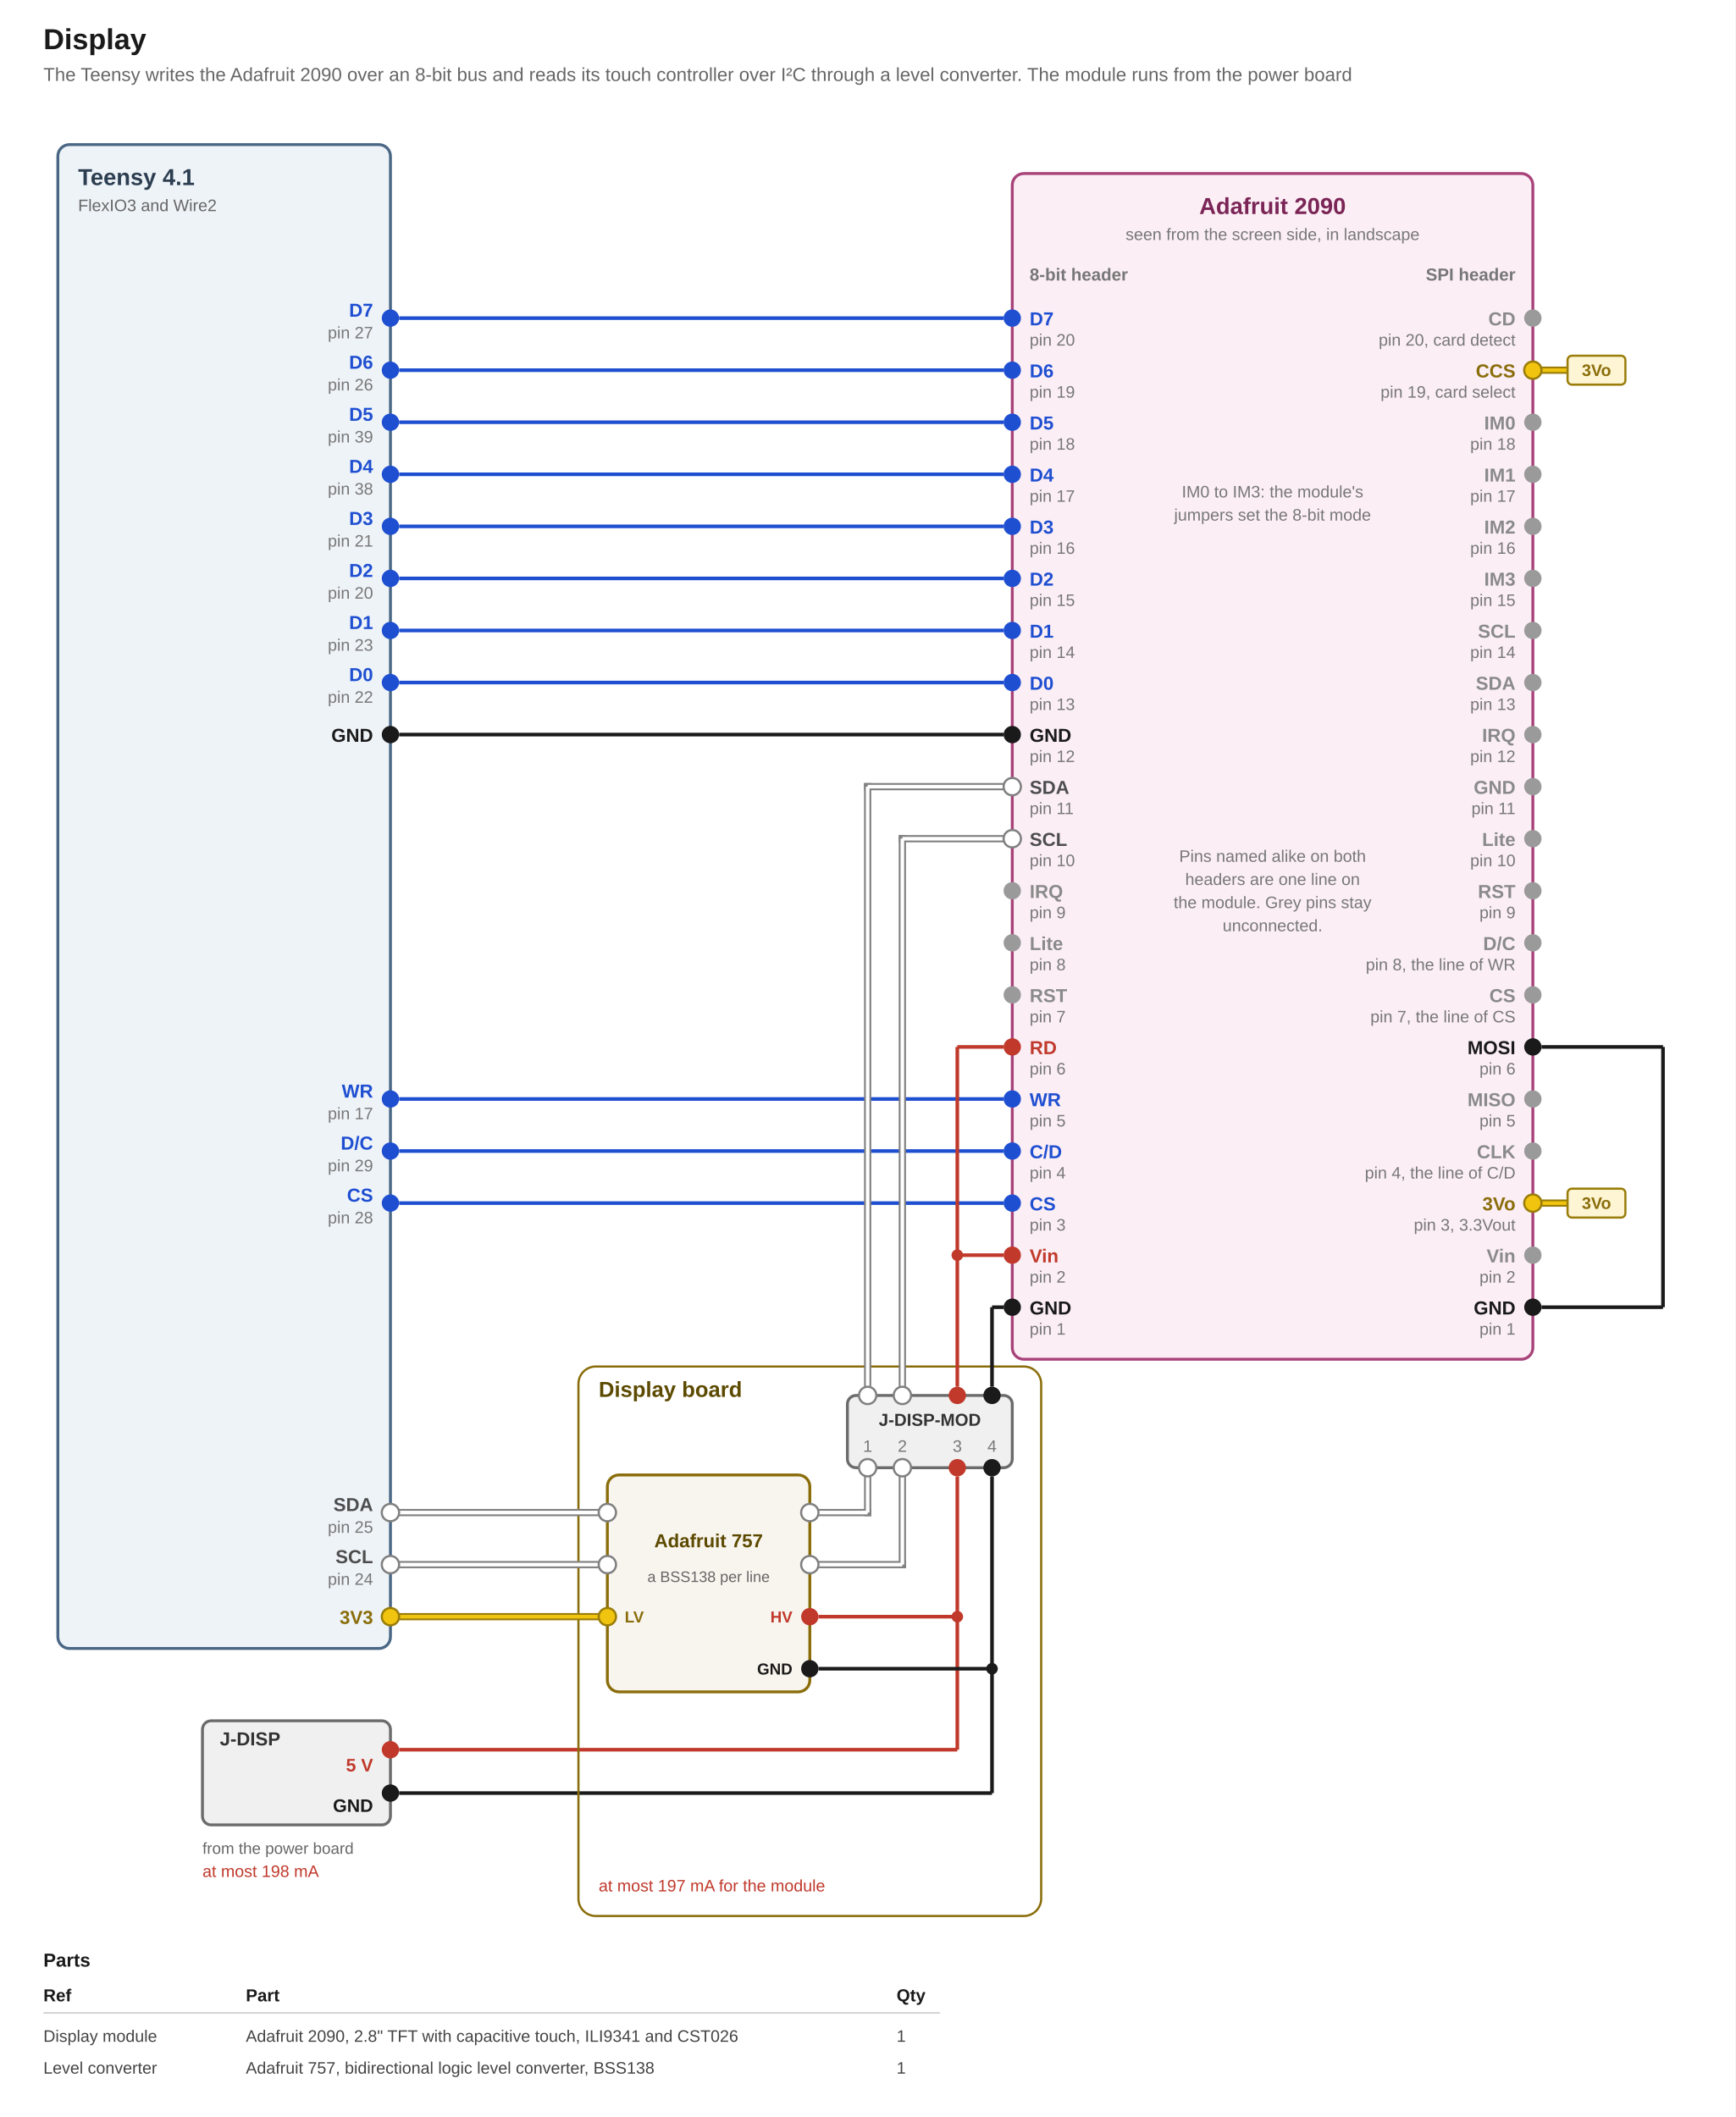
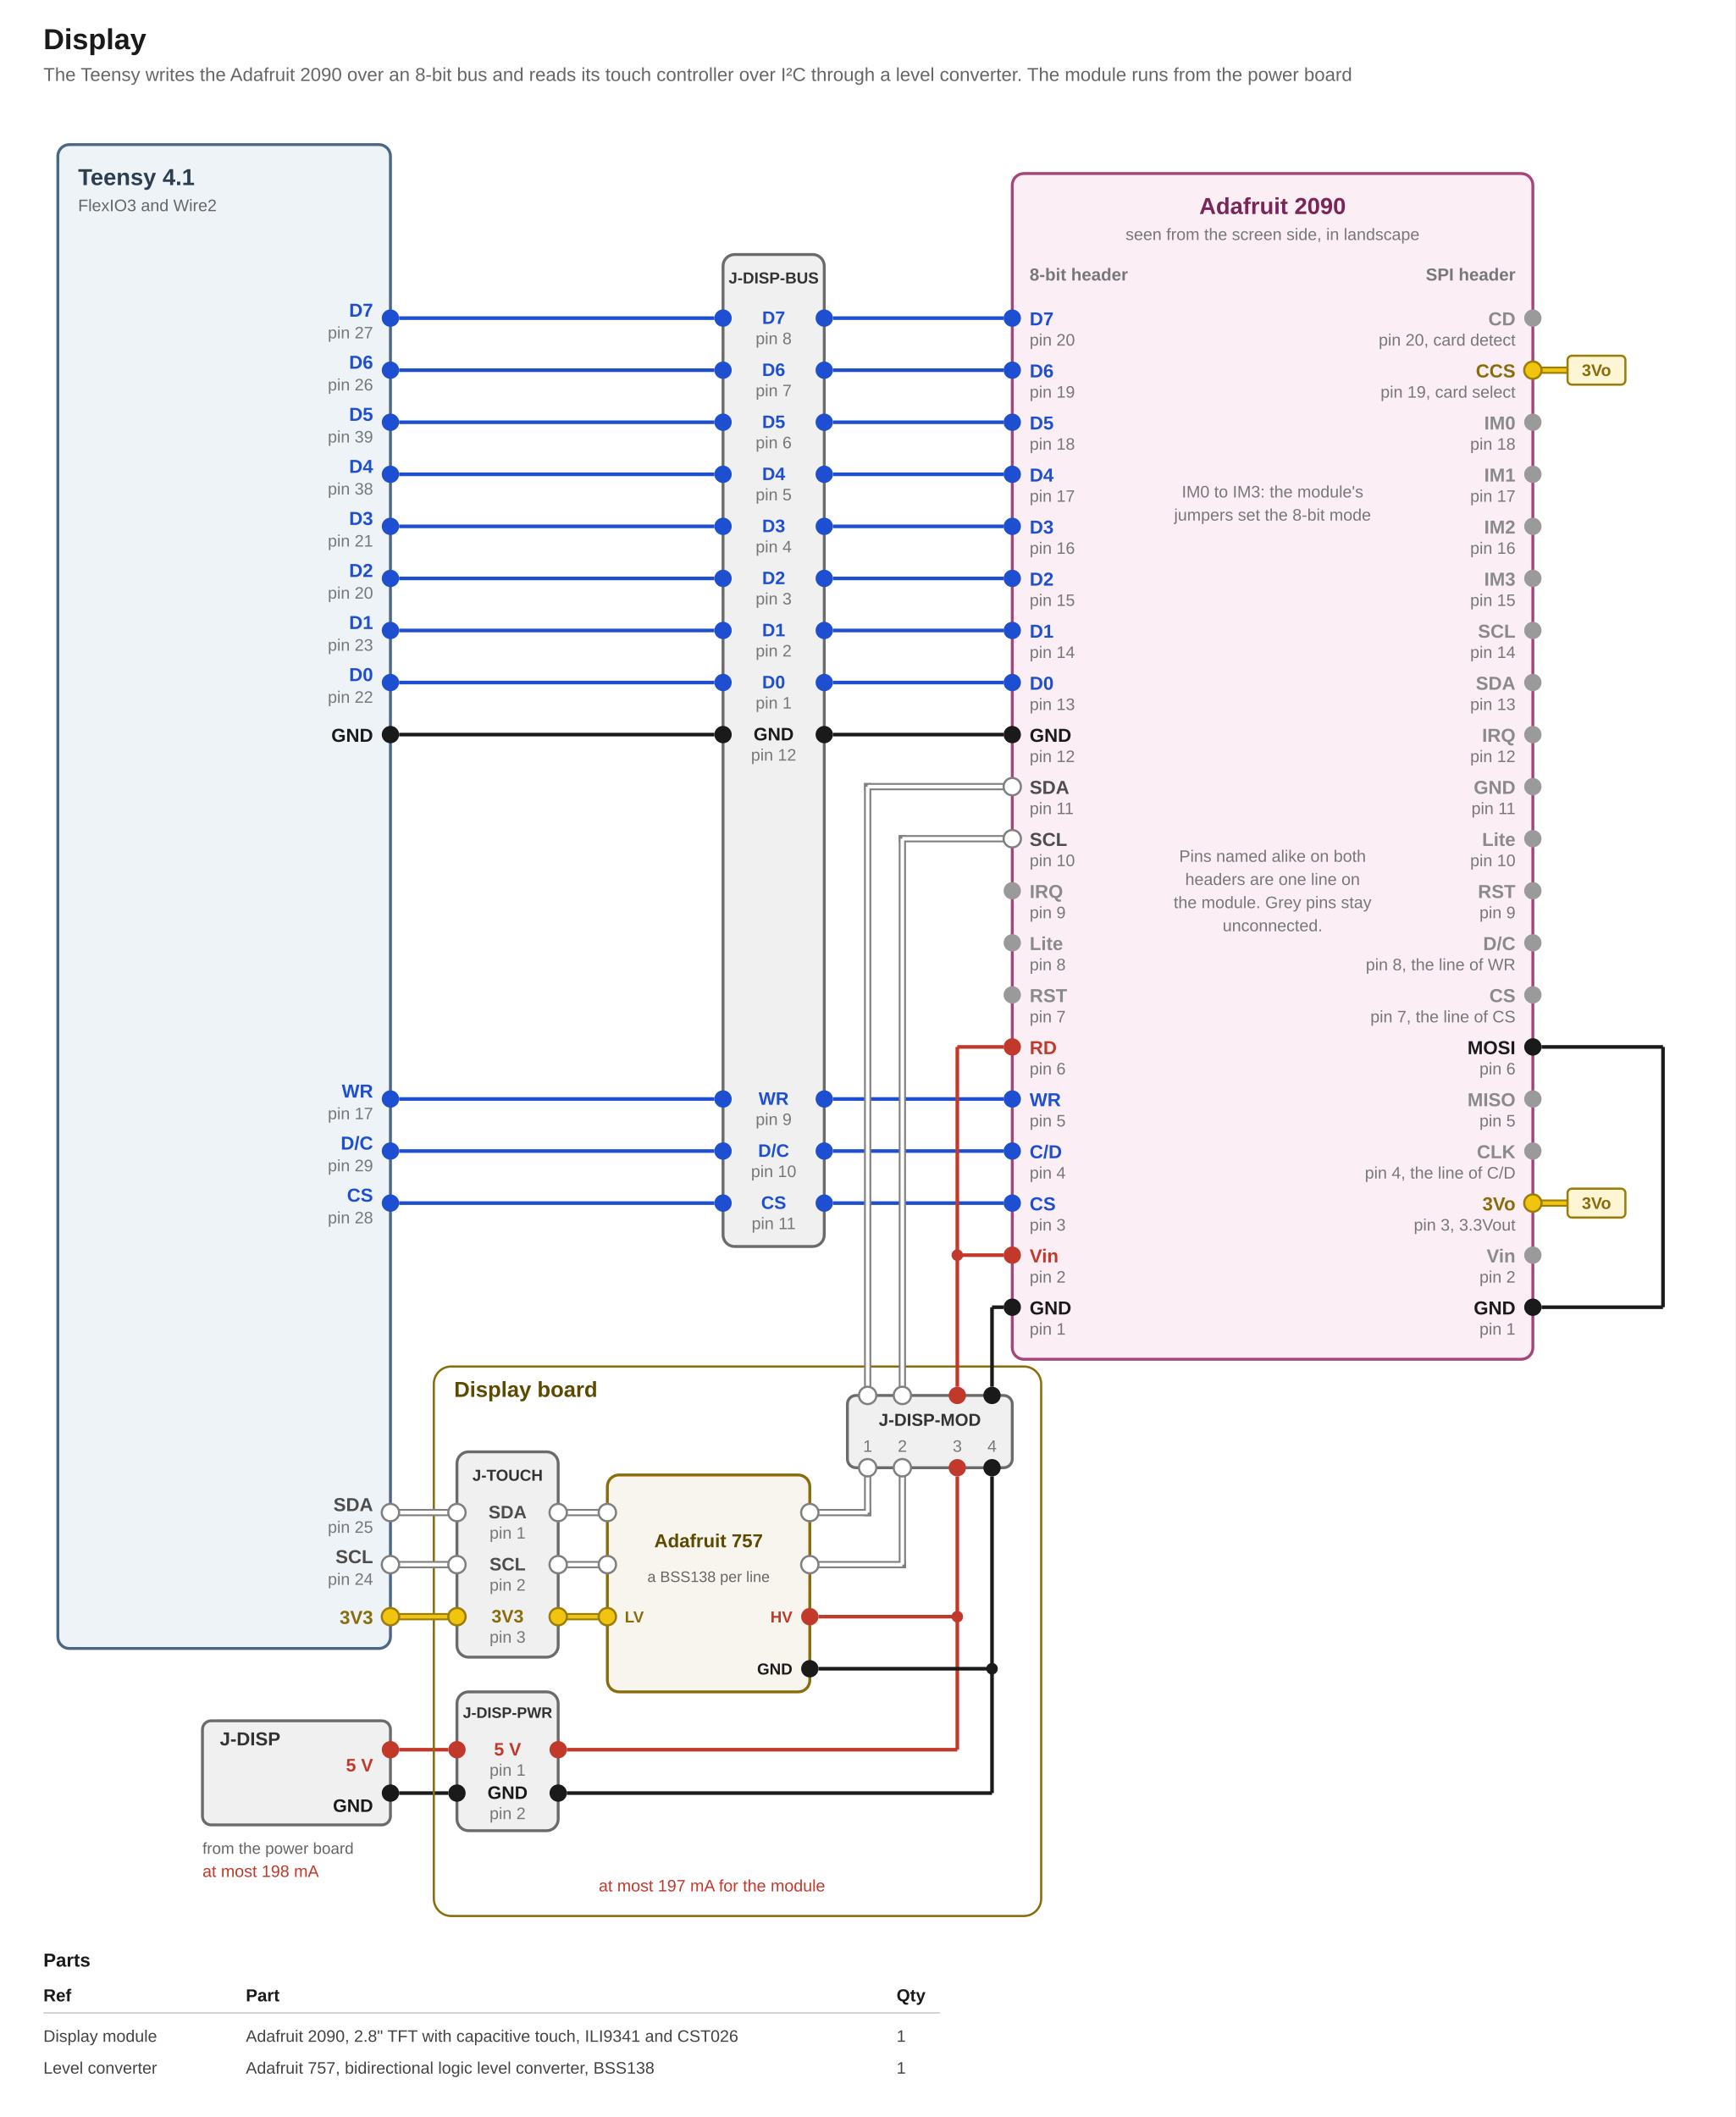
<svg xmlns="http://www.w3.org/2000/svg" viewBox="0 0 1200 1464" font-family="Segoe UI, Arial, sans-serif">
  <rect x="0" y="0" width="1200" height="1464" fill="#ffffff" />
  <text x="30" y="34" font-size="20" font-weight="700" fill="#1a1a1a">Display</text>
  <text x="30" y="56" font-size="13" fill="#666">The Teensy writes the Adafruit 2090 over an 8-bit bus and reads its touch controller over I²C through a level converter. The module runs from the power board</text>
  <rect x="40" y="100" width="230" height="1040" rx="8" fill="#eef3f8" stroke="#4a6785" stroke-width="2" />
  <text x="54" y="128" font-size="16" font-weight="700" fill="#2c3e50">Teensy 4.1</text>
  <text x="54" y="146" font-size="11.5" fill="#666">FlexIO3 and Wire2</text>
-   <rect x="700" y="120" width="360" height="820" rx="8" fill="#fbeef5" stroke="#a8437a" stroke-width="2" />
+   <rect x="700" y="120" width="360" height="820" rx="8" fill="#fbeef5" stroke="#a8437a" stroke-width="2" data-part="A1" />
  <text x="880" y="148" text-anchor="middle" font-size="16" font-weight="700" fill="#7a2556">Adafruit 2090</text>
  <text x="880" y="166" text-anchor="middle" font-size="11.5" fill="#777">seen from the screen side, in landscape</text>
  <text x="712" y="194" font-size="12" font-weight="700" fill="#777">8-bit header</text>
  <text x="1048" y="194" text-anchor="end" font-size="12" font-weight="700" fill="#777">SPI header</text>
  <circle cx="270" cy="220" r="6" fill="#1f4fd1" />
  <text x="258" y="219" text-anchor="end" font-size="13" font-weight="700" fill="#1f4fd1">D7</text>
  <text x="258" y="234" text-anchor="end" font-size="11.5" fill="#777" data-pin="D7 to the display">pin 27</text>
-   <line x1="276" y1="220" x2="694" y2="220" stroke="#1f4fd1" stroke-width="2.5" />
+   <line x1="276" y1="220" x2="494" y2="220" stroke="#1f4fd1" stroke-width="2.5" data-net="D7" data-ends="J-DISP-BUS.8" />
+   <line x1="576" y1="220" x2="694" y2="220" stroke="#1f4fd1" stroke-width="2.5" data-net="D7" data-ends="J-DISP-BUS.8 A1.D7" />
  <circle cx="270" cy="256" r="6" fill="#1f4fd1" />
  <text x="258" y="255" text-anchor="end" font-size="13" font-weight="700" fill="#1f4fd1">D6</text>
  <text x="258" y="270" text-anchor="end" font-size="11.5" fill="#777" data-pin="D6 to the display">pin 26</text>
-   <line x1="276" y1="256" x2="694" y2="256" stroke="#1f4fd1" stroke-width="2.5" />
+   <line x1="276" y1="256" x2="494" y2="256" stroke="#1f4fd1" stroke-width="2.5" data-net="D6" data-ends="J-DISP-BUS.7" />
+   <line x1="576" y1="256" x2="694" y2="256" stroke="#1f4fd1" stroke-width="2.5" data-net="D6" data-ends="J-DISP-BUS.7 A1.D6" />
  <circle cx="270" cy="292" r="6" fill="#1f4fd1" />
  <text x="258" y="291" text-anchor="end" font-size="13" font-weight="700" fill="#1f4fd1">D5</text>
  <text x="258" y="306" text-anchor="end" font-size="11.5" fill="#777" data-pin="D5 to the display">pin 39</text>
-   <line x1="276" y1="292" x2="694" y2="292" stroke="#1f4fd1" stroke-width="2.5" />
+   <line x1="276" y1="292" x2="494" y2="292" stroke="#1f4fd1" stroke-width="2.5" data-net="D5" data-ends="J-DISP-BUS.6" />
+   <line x1="576" y1="292" x2="694" y2="292" stroke="#1f4fd1" stroke-width="2.5" data-net="D5" data-ends="J-DISP-BUS.6 A1.D5" />
  <circle cx="270" cy="328" r="6" fill="#1f4fd1" />
  <text x="258" y="327" text-anchor="end" font-size="13" font-weight="700" fill="#1f4fd1">D4</text>
  <text x="258" y="342" text-anchor="end" font-size="11.5" fill="#777" data-pin="D4 to the display">pin 38</text>
-   <line x1="276" y1="328" x2="694" y2="328" stroke="#1f4fd1" stroke-width="2.5" />
+   <line x1="276" y1="328" x2="494" y2="328" stroke="#1f4fd1" stroke-width="2.5" data-net="D4" data-ends="J-DISP-BUS.5" />
+   <line x1="576" y1="328" x2="694" y2="328" stroke="#1f4fd1" stroke-width="2.5" data-net="D4" data-ends="J-DISP-BUS.5 A1.D4" />
  <circle cx="270" cy="364" r="6" fill="#1f4fd1" />
  <text x="258" y="363" text-anchor="end" font-size="13" font-weight="700" fill="#1f4fd1">D3</text>
  <text x="258" y="378" text-anchor="end" font-size="11.5" fill="#777" data-pin="D3 to the display">pin 21</text>
-   <line x1="276" y1="364" x2="694" y2="364" stroke="#1f4fd1" stroke-width="2.5" />
+   <line x1="276" y1="364" x2="494" y2="364" stroke="#1f4fd1" stroke-width="2.5" data-net="D3" data-ends="J-DISP-BUS.4" />
+   <line x1="576" y1="364" x2="694" y2="364" stroke="#1f4fd1" stroke-width="2.5" data-net="D3" data-ends="J-DISP-BUS.4 A1.D3" />
  <circle cx="270" cy="400" r="6" fill="#1f4fd1" />
  <text x="258" y="399" text-anchor="end" font-size="13" font-weight="700" fill="#1f4fd1">D2</text>
  <text x="258" y="414" text-anchor="end" font-size="11.5" fill="#777" data-pin="D2 to the display">pin 20</text>
-   <line x1="276" y1="400" x2="694" y2="400" stroke="#1f4fd1" stroke-width="2.5" />
+   <line x1="276" y1="400" x2="494" y2="400" stroke="#1f4fd1" stroke-width="2.5" data-net="D2" data-ends="J-DISP-BUS.3" />
+   <line x1="576" y1="400" x2="694" y2="400" stroke="#1f4fd1" stroke-width="2.5" data-net="D2" data-ends="J-DISP-BUS.3 A1.D2" />
  <circle cx="270" cy="436" r="6" fill="#1f4fd1" />
  <text x="258" y="435" text-anchor="end" font-size="13" font-weight="700" fill="#1f4fd1">D1</text>
  <text x="258" y="450" text-anchor="end" font-size="11.5" fill="#777" data-pin="D1 to the display">pin 23</text>
-   <line x1="276" y1="436" x2="694" y2="436" stroke="#1f4fd1" stroke-width="2.5" />
+   <line x1="276" y1="436" x2="494" y2="436" stroke="#1f4fd1" stroke-width="2.5" data-net="D1" data-ends="J-DISP-BUS.2" />
+   <line x1="576" y1="436" x2="694" y2="436" stroke="#1f4fd1" stroke-width="2.5" data-net="D1" data-ends="J-DISP-BUS.2 A1.D1" />
  <circle cx="270" cy="472" r="6" fill="#1f4fd1" />
  <text x="258" y="471" text-anchor="end" font-size="13" font-weight="700" fill="#1f4fd1">D0</text>
  <text x="258" y="486" text-anchor="end" font-size="11.5" fill="#777" data-pin="D0 to the display">pin 22</text>
-   <line x1="276" y1="472" x2="694" y2="472" stroke="#1f4fd1" stroke-width="2.5" />
+   <line x1="276" y1="472" x2="494" y2="472" stroke="#1f4fd1" stroke-width="2.5" data-net="D0" data-ends="J-DISP-BUS.1" />
+   <line x1="576" y1="472" x2="694" y2="472" stroke="#1f4fd1" stroke-width="2.5" data-net="D0" data-ends="J-DISP-BUS.1 A1.D0" />
  <circle cx="270" cy="760" r="6" fill="#1f4fd1" />
  <text x="258" y="759" text-anchor="end" font-size="13" font-weight="700" fill="#1f4fd1">WR</text>
  <text x="258" y="774" text-anchor="end" font-size="11.5" fill="#777" data-pin="WR to the display">pin 17</text>
-   <line x1="276" y1="760" x2="694" y2="760" stroke="#1f4fd1" stroke-width="2.5" />
+   <line x1="276" y1="760" x2="494" y2="760" stroke="#1f4fd1" stroke-width="2.5" data-net="WR" data-ends="J-DISP-BUS.9" />
+   <line x1="576" y1="760" x2="694" y2="760" stroke="#1f4fd1" stroke-width="2.5" data-net="WR" data-ends="J-DISP-BUS.9 A1.WR" />
  <circle cx="270" cy="796" r="6" fill="#1f4fd1" />
  <text x="258" y="795" text-anchor="end" font-size="13" font-weight="700" fill="#1f4fd1">D/C</text>
  <text x="258" y="810" text-anchor="end" font-size="11.5" fill="#777" data-pin="D/C to the display">pin 29</text>
-   <line x1="276" y1="796" x2="694" y2="796" stroke="#1f4fd1" stroke-width="2.5" />
+   <line x1="276" y1="796" x2="494" y2="796" stroke="#1f4fd1" stroke-width="2.5" data-net="D/C" data-ends="J-DISP-BUS.10" />
+   <line x1="576" y1="796" x2="694" y2="796" stroke="#1f4fd1" stroke-width="2.5" data-net="D/C" data-ends="J-DISP-BUS.10 A1.C/D" />
  <circle cx="270" cy="832" r="6" fill="#1f4fd1" />
  <text x="258" y="831" text-anchor="end" font-size="13" font-weight="700" fill="#1f4fd1">CS</text>
  <text x="258" y="846" text-anchor="end" font-size="11.5" fill="#777" data-pin="CS to the display controller">pin 28</text>
-   <line x1="276" y1="832" x2="694" y2="832" stroke="#1f4fd1" stroke-width="2.5" />
+   <line x1="276" y1="832" x2="494" y2="832" stroke="#1f4fd1" stroke-width="2.5" data-net="CS" data-ends="J-DISP-BUS.11" />
+   <line x1="576" y1="832" x2="694" y2="832" stroke="#1f4fd1" stroke-width="2.5" data-net="CS" data-ends="J-DISP-BUS.11 A1.CS" />
  <circle cx="270" cy="508" r="6" fill="#1a1a1a" />
  <text x="258" y="513" text-anchor="end" font-size="13" font-weight="700" fill="#1a1a1a">GND</text>
-   <line x1="276" y1="508" x2="694" y2="508" stroke="#1a1a1a" stroke-width="2.5" />
+   <line x1="276" y1="508" x2="494" y2="508" stroke="#1a1a1a" stroke-width="2.5" data-net="BUS-GND" data-ends="J-DISP-BUS.12" />
+   <line x1="576" y1="508" x2="694" y2="508" stroke="#1a1a1a" stroke-width="2.5" data-net="BUS-GND" data-ends="J-DISP-BUS.12 A1.GND#2" />
+   <rect x="500" y="176" width="70" height="686" rx="8" fill="#f0f0f0" stroke="#6b6b6b" stroke-width="2" data-part="J-DISP-BUS" />
+   <text x="535" y="196" text-anchor="middle" font-size="11" font-weight="700" fill="#333333">J-DISP-BUS</text>
+   <circle cx="500" cy="220" r="6" fill="#1f4fd1" />
+   <circle cx="570" cy="220" r="6" fill="#1f4fd1" />
+   <text x="535" y="224" text-anchor="middle" font-size="12.5" font-weight="700" fill="#1f4fd1">D7</text>
+   <text x="535" y="238" text-anchor="middle" font-size="11.5" fill="#777">pin 8</text>
+   <circle cx="500" cy="256" r="6" fill="#1f4fd1" />
+   <circle cx="570" cy="256" r="6" fill="#1f4fd1" />
+   <text x="535" y="260" text-anchor="middle" font-size="12.5" font-weight="700" fill="#1f4fd1">D6</text>
+   <text x="535" y="274" text-anchor="middle" font-size="11.5" fill="#777">pin 7</text>
+   <circle cx="500" cy="292" r="6" fill="#1f4fd1" />
+   <circle cx="570" cy="292" r="6" fill="#1f4fd1" />
+   <text x="535" y="296" text-anchor="middle" font-size="12.5" font-weight="700" fill="#1f4fd1">D5</text>
+   <text x="535" y="310" text-anchor="middle" font-size="11.5" fill="#777">pin 6</text>
+   <circle cx="500" cy="328" r="6" fill="#1f4fd1" />
+   <circle cx="570" cy="328" r="6" fill="#1f4fd1" />
+   <text x="535" y="332" text-anchor="middle" font-size="12.5" font-weight="700" fill="#1f4fd1">D4</text>
+   <text x="535" y="346" text-anchor="middle" font-size="11.5" fill="#777">pin 5</text>
+   <circle cx="500" cy="364" r="6" fill="#1f4fd1" />
+   <circle cx="570" cy="364" r="6" fill="#1f4fd1" />
+   <text x="535" y="368" text-anchor="middle" font-size="12.5" font-weight="700" fill="#1f4fd1">D3</text>
+   <text x="535" y="382" text-anchor="middle" font-size="11.5" fill="#777">pin 4</text>
+   <circle cx="500" cy="400" r="6" fill="#1f4fd1" />
+   <circle cx="570" cy="400" r="6" fill="#1f4fd1" />
+   <text x="535" y="404" text-anchor="middle" font-size="12.5" font-weight="700" fill="#1f4fd1">D2</text>
+   <text x="535" y="418" text-anchor="middle" font-size="11.5" fill="#777">pin 3</text>
+   <circle cx="500" cy="436" r="6" fill="#1f4fd1" />
+   <circle cx="570" cy="436" r="6" fill="#1f4fd1" />
+   <text x="535" y="440" text-anchor="middle" font-size="12.5" font-weight="700" fill="#1f4fd1">D1</text>
+   <text x="535" y="454" text-anchor="middle" font-size="11.5" fill="#777">pin 2</text>
+   <circle cx="500" cy="472" r="6" fill="#1f4fd1" />
+   <circle cx="570" cy="472" r="6" fill="#1f4fd1" />
+   <text x="535" y="476" text-anchor="middle" font-size="12.5" font-weight="700" fill="#1f4fd1">D0</text>
+   <text x="535" y="490" text-anchor="middle" font-size="11.5" fill="#777">pin 1</text>
+   <circle cx="500" cy="508" r="6" fill="#1a1a1a" />
+   <circle cx="570" cy="508" r="6" fill="#1a1a1a" />
+   <text x="535" y="512" text-anchor="middle" font-size="12.5" font-weight="700" fill="#1a1a1a">GND</text>
+   <text x="535" y="526" text-anchor="middle" font-size="11.5" fill="#777">pin 12</text>
+   <circle cx="500" cy="760" r="6" fill="#1f4fd1" />
+   <circle cx="570" cy="760" r="6" fill="#1f4fd1" />
+   <text x="535" y="764" text-anchor="middle" font-size="12.5" font-weight="700" fill="#1f4fd1">WR</text>
+   <text x="535" y="778" text-anchor="middle" font-size="11.5" fill="#777">pin 9</text>
+   <circle cx="500" cy="796" r="6" fill="#1f4fd1" />
+   <circle cx="570" cy="796" r="6" fill="#1f4fd1" />
+   <text x="535" y="800" text-anchor="middle" font-size="12.5" font-weight="700" fill="#1f4fd1">D/C</text>
+   <text x="535" y="814" text-anchor="middle" font-size="11.5" fill="#777">pin 10</text>
+   <circle cx="500" cy="832" r="6" fill="#1f4fd1" />
+   <circle cx="570" cy="832" r="6" fill="#1f4fd1" />
+   <text x="535" y="836" text-anchor="middle" font-size="12.5" font-weight="700" fill="#1f4fd1">CS</text>
+   <text x="535" y="850" text-anchor="middle" font-size="11.5" fill="#777">pin 11</text>
  <circle cx="700" cy="220" r="6" fill="#1f4fd1" />
  <text x="712" y="225" font-size="13" font-weight="700" fill="#1f4fd1">D7</text>
  <text x="712" y="239" font-size="11.5" fill="#777">pin 20</text>
  <circle cx="700" cy="256" r="6" fill="#1f4fd1" />
  <text x="712" y="261" font-size="13" font-weight="700" fill="#1f4fd1">D6</text>
  <text x="712" y="275" font-size="11.5" fill="#777">pin 19</text>
  <circle cx="700" cy="292" r="6" fill="#1f4fd1" />
  <text x="712" y="297" font-size="13" font-weight="700" fill="#1f4fd1">D5</text>
  <text x="712" y="311" font-size="11.5" fill="#777">pin 18</text>
  <circle cx="700" cy="328" r="6" fill="#1f4fd1" />
  <text x="712" y="333" font-size="13" font-weight="700" fill="#1f4fd1">D4</text>
  <text x="712" y="347" font-size="11.5" fill="#777">pin 17</text>
  <circle cx="700" cy="364" r="6" fill="#1f4fd1" />
  <text x="712" y="369" font-size="13" font-weight="700" fill="#1f4fd1">D3</text>
  <text x="712" y="383" font-size="11.5" fill="#777">pin 16</text>
  <circle cx="700" cy="400" r="6" fill="#1f4fd1" />
  <text x="712" y="405" font-size="13" font-weight="700" fill="#1f4fd1">D2</text>
  <text x="712" y="419" font-size="11.5" fill="#777">pin 15</text>
  <circle cx="700" cy="436" r="6" fill="#1f4fd1" />
  <text x="712" y="441" font-size="13" font-weight="700" fill="#1f4fd1">D1</text>
  <text x="712" y="455" font-size="11.5" fill="#777">pin 14</text>
  <circle cx="700" cy="472" r="6" fill="#1f4fd1" />
  <text x="712" y="477" font-size="13" font-weight="700" fill="#1f4fd1">D0</text>
  <text x="712" y="491" font-size="11.5" fill="#777">pin 13</text>
  <circle cx="700" cy="508" r="6" fill="#1a1a1a" />
  <text x="712" y="513" font-size="13" font-weight="700" fill="#1a1a1a">GND</text>
  <text x="712" y="527" font-size="11.5" fill="#777">pin 12</text>
  <text x="712" y="549" font-size="13" font-weight="700" fill="#4d4d4d">SDA</text>
  <text x="712" y="563" font-size="11.5" fill="#777">pin 11</text>
  <text x="712" y="585" font-size="13" font-weight="700" fill="#4d4d4d">SCL</text>
  <text x="712" y="599" font-size="11.5" fill="#777">pin 10</text>
  <circle cx="700" cy="616" r="6" fill="#9a9a9a" />
  <text x="712" y="621" font-size="13" font-weight="700" fill="#8a8a8a">IRQ</text>
  <text x="712" y="635" font-size="11.5" fill="#777">pin 9</text>
  <circle cx="700" cy="652" r="6" fill="#9a9a9a" />
  <text x="712" y="657" font-size="13" font-weight="700" fill="#8a8a8a">Lite</text>
  <text x="712" y="671" font-size="11.5" fill="#777">pin 8</text>
  <circle cx="700" cy="688" r="6" fill="#9a9a9a" />
  <text x="712" y="693" font-size="13" font-weight="700" fill="#8a8a8a">RST</text>
  <text x="712" y="707" font-size="11.5" fill="#777">pin 7</text>
  <circle cx="700" cy="724" r="6" fill="#c0392b" />
  <text x="712" y="729" font-size="13" font-weight="700" fill="#c0392b">RD</text>
  <text x="712" y="743" font-size="11.5" fill="#777">pin 6</text>
  <circle cx="700" cy="760" r="6" fill="#1f4fd1" />
  <text x="712" y="765" font-size="13" font-weight="700" fill="#1f4fd1">WR</text>
  <text x="712" y="779" font-size="11.5" fill="#777">pin 5</text>
  <circle cx="700" cy="796" r="6" fill="#1f4fd1" />
  <text x="712" y="801" font-size="13" font-weight="700" fill="#1f4fd1">C/D</text>
  <text x="712" y="815" font-size="11.5" fill="#777">pin 4</text>
  <circle cx="700" cy="832" r="6" fill="#1f4fd1" />
  <text x="712" y="837" font-size="13" font-weight="700" fill="#1f4fd1">CS</text>
  <text x="712" y="851" font-size="11.5" fill="#777">pin 3</text>
  <circle cx="700" cy="868" r="6" fill="#c0392b" />
  <text x="712" y="873" font-size="13" font-weight="700" fill="#c0392b">Vin</text>
  <text x="712" y="887" font-size="11.5" fill="#777">pin 2</text>
  <circle cx="700" cy="904" r="6" fill="#1a1a1a" />
  <text x="712" y="909" font-size="13" font-weight="700" fill="#1a1a1a">GND</text>
  <text x="712" y="923" font-size="11.5" fill="#777">pin 1</text>
  <circle cx="1060" cy="220" r="6" fill="#9a9a9a" />
  <text x="1048" y="225" text-anchor="end" font-size="13" font-weight="700" fill="#8a8a8a">CD</text>
  <text x="1048" y="239" text-anchor="end" font-size="11.5" fill="#777">pin 20, card detect</text>
  <text x="1048" y="261" text-anchor="end" font-size="13" font-weight="700" fill="#8a6d0b">CCS</text>
  <text x="1048" y="275" text-anchor="end" font-size="11.5" fill="#777">pin 19, card select</text>
  <circle cx="1060" cy="292" r="6" fill="#9a9a9a" />
  <text x="1048" y="297" text-anchor="end" font-size="13" font-weight="700" fill="#8a8a8a">IM0</text>
  <text x="1048" y="311" text-anchor="end" font-size="11.5" fill="#777">pin 18</text>
  <circle cx="1060" cy="328" r="6" fill="#9a9a9a" />
  <text x="1048" y="333" text-anchor="end" font-size="13" font-weight="700" fill="#8a8a8a">IM1</text>
  <text x="1048" y="347" text-anchor="end" font-size="11.5" fill="#777">pin 17</text>
  <circle cx="1060" cy="364" r="6" fill="#9a9a9a" />
  <text x="1048" y="369" text-anchor="end" font-size="13" font-weight="700" fill="#8a8a8a">IM2</text>
  <text x="1048" y="383" text-anchor="end" font-size="11.5" fill="#777">pin 16</text>
  <circle cx="1060" cy="400" r="6" fill="#9a9a9a" />
  <text x="1048" y="405" text-anchor="end" font-size="13" font-weight="700" fill="#8a8a8a">IM3</text>
  <text x="1048" y="419" text-anchor="end" font-size="11.5" fill="#777">pin 15</text>
  <circle cx="1060" cy="436" r="6" fill="#9a9a9a" />
  <text x="1048" y="441" text-anchor="end" font-size="13" font-weight="700" fill="#8a8a8a">SCL</text>
  <text x="1048" y="455" text-anchor="end" font-size="11.5" fill="#777">pin 14</text>
  <circle cx="1060" cy="472" r="6" fill="#9a9a9a" />
  <text x="1048" y="477" text-anchor="end" font-size="13" font-weight="700" fill="#8a8a8a">SDA</text>
  <text x="1048" y="491" text-anchor="end" font-size="11.5" fill="#777">pin 13</text>
  <circle cx="1060" cy="508" r="6" fill="#9a9a9a" />
  <text x="1048" y="513" text-anchor="end" font-size="13" font-weight="700" fill="#8a8a8a">IRQ</text>
  <text x="1048" y="527" text-anchor="end" font-size="11.5" fill="#777">pin 12</text>
  <circle cx="1060" cy="544" r="6" fill="#9a9a9a" />
  <text x="1048" y="549" text-anchor="end" font-size="13" font-weight="700" fill="#8a8a8a">GND</text>
  <text x="1048" y="563" text-anchor="end" font-size="11.5" fill="#777">pin 11</text>
  <circle cx="1060" cy="580" r="6" fill="#9a9a9a" />
  <text x="1048" y="585" text-anchor="end" font-size="13" font-weight="700" fill="#8a8a8a">Lite</text>
  <text x="1048" y="599" text-anchor="end" font-size="11.5" fill="#777">pin 10</text>
  <circle cx="1060" cy="616" r="6" fill="#9a9a9a" />
  <text x="1048" y="621" text-anchor="end" font-size="13" font-weight="700" fill="#8a8a8a">RST</text>
  <text x="1048" y="635" text-anchor="end" font-size="11.5" fill="#777">pin 9</text>
  <circle cx="1060" cy="652" r="6" fill="#9a9a9a" />
  <text x="1048" y="657" text-anchor="end" font-size="13" font-weight="700" fill="#8a8a8a">D/C</text>
  <text x="1048" y="671" text-anchor="end" font-size="11.5" fill="#777">pin 8, the line of WR</text>
  <circle cx="1060" cy="688" r="6" fill="#9a9a9a" />
  <text x="1048" y="693" text-anchor="end" font-size="13" font-weight="700" fill="#8a8a8a">CS</text>
  <text x="1048" y="707" text-anchor="end" font-size="11.5" fill="#777">pin 7, the line of CS</text>
  <circle cx="1060" cy="724" r="6" fill="#1a1a1a" />
  <text x="1048" y="729" text-anchor="end" font-size="13" font-weight="700" fill="#1a1a1a">MOSI</text>
  <text x="1048" y="743" text-anchor="end" font-size="11.5" fill="#777">pin 6</text>
  <circle cx="1060" cy="760" r="6" fill="#9a9a9a" />
  <text x="1048" y="765" text-anchor="end" font-size="13" font-weight="700" fill="#8a8a8a">MISO</text>
  <text x="1048" y="779" text-anchor="end" font-size="11.5" fill="#777">pin 5</text>
  <circle cx="1060" cy="796" r="6" fill="#9a9a9a" />
  <text x="1048" y="801" text-anchor="end" font-size="13" font-weight="700" fill="#8a8a8a">CLK</text>
  <text x="1048" y="815" text-anchor="end" font-size="11.5" fill="#777">pin 4, the line of C/D</text>
  <text x="1048" y="837" text-anchor="end" font-size="13" font-weight="700" fill="#8a6d0b">3Vo</text>
  <text x="1048" y="851" text-anchor="end" font-size="11.5" fill="#777">pin 3, 3.3Vout</text>
  <circle cx="1060" cy="868" r="6" fill="#9a9a9a" />
  <text x="1048" y="873" text-anchor="end" font-size="13" font-weight="700" fill="#8a8a8a">Vin</text>
  <text x="1048" y="887" text-anchor="end" font-size="11.5" fill="#777">pin 2</text>
  <circle cx="1060" cy="904" r="6" fill="#1a1a1a" />
  <text x="1048" y="909" text-anchor="end" font-size="13" font-weight="700" fill="#1a1a1a">GND</text>
  <text x="1048" y="923" text-anchor="end" font-size="11.5" fill="#777">pin 1</text>
  <text x="880" y="344" text-anchor="middle" font-size="11.5" fill="#777">IM0 to IM3: the module's</text>
  <text x="880" y="360" text-anchor="middle" font-size="11.5" fill="#777">jumpers set the 8-bit mode</text>
  <text x="880" y="596" text-anchor="middle" font-size="11.5" fill="#777">Pins named alike on both</text>
  <text x="880" y="612" text-anchor="middle" font-size="11.5" fill="#777">headers are one line on</text>
  <text x="880" y="628" text-anchor="middle" font-size="11.5" fill="#777">the module. Grey pins stay</text>
  <text x="880" y="644" text-anchor="middle" font-size="11.5" fill="#777">unconnected.</text>
-   <line x1="1066" y1="256" x2="1084" y2="256" stroke="#9a7d0a" stroke-width="5" />
-   <line x1="1066" y1="256" x2="1084" y2="256" stroke="#f1c40f" stroke-width="2.5" />
-   <rect x="1084" y="246" width="40" height="20" rx="3" fill="#fdf5d3" stroke="#9a7d0a" stroke-width="1.5" />
+   <line x1="1066" y1="256" x2="1084" y2="256" stroke="#9a7d0a" stroke-width="5" data-net="3VO" />
+   <line x1="1066" y1="256" x2="1084" y2="256" stroke="#f1c40f" stroke-width="2.5" data-net="3VO" data-ends="A1.CCS" />
+   <rect x="1084" y="246" width="40" height="20" rx="3" fill="#fdf5d3" stroke="#9a7d0a" stroke-width="1.5" data-rail="3VO" />
  <text x="1104" y="260" text-anchor="middle" font-size="11.5" font-weight="700" fill="#8a6d0b">3Vo</text>
-   <line x1="1066" y1="832" x2="1084" y2="832" stroke="#9a7d0a" stroke-width="5" />
-   <line x1="1066" y1="832" x2="1084" y2="832" stroke="#f1c40f" stroke-width="2.5" />
-   <rect x="1084" y="822" width="40" height="20" rx="3" fill="#fdf5d3" stroke="#9a7d0a" stroke-width="1.5" />
+   <line x1="1066" y1="832" x2="1084" y2="832" stroke="#9a7d0a" stroke-width="5" data-net="3VO" />
+   <line x1="1066" y1="832" x2="1084" y2="832" stroke="#f1c40f" stroke-width="2.5" data-net="3VO" data-ends="A1.3Vo" />
+   <rect x="1084" y="822" width="40" height="20" rx="3" fill="#fdf5d3" stroke="#9a7d0a" stroke-width="1.5" data-rail="3VO" />
  <text x="1104" y="836" text-anchor="middle" font-size="11.5" font-weight="700" fill="#8a6d0b">3Vo</text>
-   <line x1="1066" y1="724" x2="1150" y2="724" stroke="#1a1a1a" stroke-width="2.5" />
-   <line x1="1150" y1="724" x2="1150" y2="904" stroke="#1a1a1a" stroke-width="2.5" />
-   <line x1="1150" y1="904" x2="1066" y2="904" stroke="#1a1a1a" stroke-width="2.5" />
+   <line x1="1066" y1="724" x2="1150" y2="724" stroke="#1a1a1a" stroke-width="2.5" data-net="MOSI-GND" data-ends="A1.MOSI" />
+   <line x1="1150" y1="724" x2="1150" y2="904" stroke="#1a1a1a" stroke-width="2.5" data-net="MOSI-GND" />
+   <line x1="1150" y1="904" x2="1066" y2="904" stroke="#1a1a1a" stroke-width="2.5" data-net="MOSI-GND" data-ends="A1.GND#3" />
  <rect x="140" y="1190" width="130" height="72" rx="6" fill="#f0f0f0" stroke="#6b6b6b" stroke-width="2" />
  <text x="152" y="1207" font-size="13" font-weight="700" fill="#333333">J-DISP</text>
  <circle cx="270" cy="1210" r="6" fill="#c0392b" />
  <text x="258" y="1225" text-anchor="end" font-size="12.5" font-weight="700" fill="#c0392b" data-fig="v_rail">5 V</text>
  <circle cx="270" cy="1240" r="6" fill="#1a1a1a" />
  <text x="258" y="1253" text-anchor="end" font-size="12.5" font-weight="700" fill="#1a1a1a">GND</text>
  <text x="140" y="1282" font-size="11" fill="#666">from the power board</text>
  <text x="140" y="1298" font-size="11.5" fill="#c0392b" data-fig="i_disp">at most 198 mA</text>
-   <line x1="276" y1="1210" x2="662" y2="1210" stroke="#c0392b" stroke-width="2.5" />
-   <line x1="276" y1="1240" x2="686" y2="1240" stroke="#1a1a1a" stroke-width="2.5" />
-   <rect x="400" y="945" width="320" height="380" rx="12" fill="none" stroke="#8a6d0b" stroke-width="1.5" />
-   <text x="414" y="966" font-size="15" font-weight="700" fill="#5c4a00">Display board</text>
+   <line x1="276" y1="1210" x2="310" y2="1210" stroke="#c0392b" stroke-width="2.5" data-net="5V" data-ends="J-DISP-PWR.1" />
+   <line x1="276" y1="1240" x2="310" y2="1240" stroke="#1a1a1a" stroke-width="2.5" data-net="GND" data-ends="J-DISP-PWR.2" />
+   <line x1="392" y1="1210" x2="662" y2="1210" stroke="#c0392b" stroke-width="2.5" data-net="5V" data-ends="J-DISP-PWR.1" />
+   <line x1="392" y1="1240" x2="686" y2="1240" stroke="#1a1a1a" stroke-width="2.5" data-net="GND" data-ends="J-DISP-PWR.2" />
+   <rect x="316" y="1170" width="70" height="96" rx="8" fill="#f0f0f0" stroke="#6b6b6b" stroke-width="2" data-part="J-DISP-PWR" />
+   <text x="351" y="1188" text-anchor="middle" font-size="10.5" font-weight="700" fill="#333333">J-DISP-PWR</text>
+   <circle cx="316" cy="1210" r="6" fill="#c0392b" />
+   <circle cx="386" cy="1210" r="6" fill="#c0392b" />
+   <text x="351" y="1214" text-anchor="middle" font-size="12.5" font-weight="700" fill="#c0392b" data-fig="v_rail">5 V</text>
+   <text x="351" y="1228" text-anchor="middle" font-size="11.5" fill="#777">pin 1</text>
+   <circle cx="316" cy="1240" r="6" fill="#1a1a1a" />
+   <circle cx="386" cy="1240" r="6" fill="#1a1a1a" />
+   <text x="351" y="1244" text-anchor="middle" font-size="12.5" font-weight="700" fill="#1a1a1a">GND</text>
+   <text x="351" y="1258" text-anchor="middle" font-size="11.5" fill="#777">pin 2</text>
+   <rect x="300" y="945" width="420" height="380" rx="12" fill="none" stroke="#8a6d0b" stroke-width="1.5" />
+   <text x="314" y="966" font-size="15" font-weight="700" fill="#5c4a00">Display board</text>
  <text x="414" y="1308" font-size="11.5" fill="#c0392b" data-fig="i_module">at most 197 mA for the module</text>
-   <rect x="420" y="1020" width="140" height="150" rx="8" fill="#f8f4ee" stroke="#8a6d0b" stroke-width="2" />
+   <rect x="420" y="1020" width="140" height="150" rx="8" fill="#f8f4ee" stroke="#8a6d0b" stroke-width="2" data-part="A2" />
  <text x="490" y="1070" text-anchor="middle" font-size="13" font-weight="700" fill="#5c4a00">Adafruit 757</text>
  <text x="490" y="1094" text-anchor="middle" font-size="10.5" fill="#666">a BSS138 per line</text>
  <text x="432" y="1122" font-size="11" font-weight="700" fill="#8a6d0b">LV</text>
  <circle cx="560" cy="1118" r="6" fill="#c0392b" />
  <text x="548" y="1122" text-anchor="end" font-size="11" font-weight="700" fill="#c0392b">HV</text>
  <text x="258" y="1045" text-anchor="end" font-size="13" font-weight="700" fill="#4d4d4d">SDA</text>
  <text x="258" y="1060" text-anchor="end" font-size="11.5" fill="#777" data-pin="SDA to the touch controller">pin 25</text>
-   <line x1="276" y1="1046" x2="414" y2="1046" stroke="#808080" stroke-width="5" />
-   <line x1="276" y1="1046" x2="414" y2="1046" stroke="#ffffff" stroke-width="2.5" />
+   <line x1="276" y1="1046" x2="310" y2="1046" stroke="#808080" stroke-width="5" data-net="SDA" />
+   <line x1="276" y1="1046" x2="310" y2="1046" stroke="#ffffff" stroke-width="2.5" data-net="SDA" data-ends="J-TOUCH.1" />
+   <line x1="392" y1="1046" x2="414" y2="1046" stroke="#808080" stroke-width="5" data-net="SDA" />
+   <line x1="392" y1="1046" x2="414" y2="1046" stroke="#ffffff" stroke-width="2.5" data-net="SDA" data-ends="J-TOUCH.1 A2.A1" />
  <text x="258" y="1081" text-anchor="end" font-size="13" font-weight="700" fill="#4d4d4d">SCL</text>
  <text x="258" y="1096" text-anchor="end" font-size="11.5" fill="#777" data-pin="SCL to the touch controller">pin 24</text>
-   <line x1="276" y1="1082" x2="414" y2="1082" stroke="#808080" stroke-width="5" />
-   <line x1="276" y1="1082" x2="414" y2="1082" stroke="#ffffff" stroke-width="2.5" />
+   <line x1="276" y1="1082" x2="310" y2="1082" stroke="#808080" stroke-width="5" data-net="SCL" />
+   <line x1="276" y1="1082" x2="310" y2="1082" stroke="#ffffff" stroke-width="2.5" data-net="SCL" data-ends="J-TOUCH.2" />
+   <line x1="392" y1="1082" x2="414" y2="1082" stroke="#808080" stroke-width="5" data-net="SCL" />
+   <line x1="392" y1="1082" x2="414" y2="1082" stroke="#ffffff" stroke-width="2.5" data-net="SCL" data-ends="J-TOUCH.2 A2.A2" />
  <text x="258" y="1123" text-anchor="end" font-size="13" font-weight="700" fill="#8a6d0b">3V3</text>
-   <line x1="276" y1="1118" x2="414" y2="1118" stroke="#9a7d0a" stroke-width="5" />
-   <line x1="276" y1="1118" x2="414" y2="1118" stroke="#f1c40f" stroke-width="2.5" />
+   <line x1="276" y1="1118" x2="310" y2="1118" stroke="#9a7d0a" stroke-width="5" data-net="3V3" />
+   <line x1="276" y1="1118" x2="310" y2="1118" stroke="#f1c40f" stroke-width="2.5" data-net="3V3" data-ends="J-TOUCH.3" />
+   <line x1="392" y1="1118" x2="414" y2="1118" stroke="#9a7d0a" stroke-width="5" data-net="3V3" />
+   <line x1="392" y1="1118" x2="414" y2="1118" stroke="#f1c40f" stroke-width="2.5" data-net="3V3" data-ends="J-TOUCH.3 A2.LV" />
+   <rect x="316" y="1004" width="70" height="142" rx="8" fill="#f0f0f0" stroke="#6b6b6b" stroke-width="2" data-part="J-TOUCH" />
+   <text x="351" y="1024" text-anchor="middle" font-size="11" font-weight="700" fill="#333333">J-TOUCH</text>
+   <text x="351" y="1050" text-anchor="middle" font-size="12.5" font-weight="700" fill="#4d4d4d">SDA</text>
+   <text x="351" y="1064" text-anchor="middle" font-size="11.5" fill="#777">pin 1</text>
+   <text x="351" y="1086" text-anchor="middle" font-size="12.5" font-weight="700" fill="#4d4d4d">SCL</text>
+   <text x="351" y="1100" text-anchor="middle" font-size="11.5" fill="#777">pin 2</text>
+   <text x="351" y="1122" text-anchor="middle" font-size="12.5" font-weight="700" fill="#8a6d0b">3V3</text>
+   <text x="351" y="1136" text-anchor="middle" font-size="11.5" fill="#777">pin 3</text>
  <circle cx="560" cy="1154" r="6" fill="#1a1a1a" />
  <text x="548" y="1158" text-anchor="end" font-size="11" font-weight="700" fill="#1a1a1a">GND</text>
-   <rect x="586" y="965" width="114" height="50" rx="6" fill="#f0f0f0" stroke="#6b6b6b" stroke-width="2" />
+   <rect x="586" y="965" width="114" height="50" rx="6" fill="#f0f0f0" stroke="#6b6b6b" stroke-width="2" data-part="J-DISP-MOD" />
  <text x="643" y="986" text-anchor="middle" font-size="12" font-weight="700" fill="#333333">J-DISP-MOD</text>
  <text x="600" y="1004" text-anchor="middle" font-size="11.5" fill="#777">1</text>
  <text x="624" y="1004" text-anchor="middle" font-size="11.5" fill="#777">2</text>
  <text x="662" y="1004" text-anchor="middle" font-size="11.5" fill="#777">3</text>
  <text x="686" y="1004" text-anchor="middle" font-size="11.5" fill="#777">4</text>
-   <line x1="662" y1="1210" x2="662" y2="1021" stroke="#c0392b" stroke-width="2.5" />
-   <line x1="566" y1="1118" x2="662" y2="1118" stroke="#c0392b" stroke-width="2.5" />
+   <line x1="662" y1="1210" x2="662" y2="1021" stroke="#c0392b" stroke-width="2.5" data-net="5V" data-ends="J-DISP-MOD.3" />
+   <line x1="566" y1="1118" x2="662" y2="1118" stroke="#c0392b" stroke-width="2.5" data-net="5V" data-ends="A2.HV" />
  <circle cx="662" cy="1118" r="4" fill="#c0392b" />
-   <line x1="686" y1="1240" x2="686" y2="1021" stroke="#1a1a1a" stroke-width="2.5" />
-   <line x1="566" y1="1154" x2="686" y2="1154" stroke="#1a1a1a" stroke-width="2.5" />
+   <line x1="686" y1="1240" x2="686" y2="1021" stroke="#1a1a1a" stroke-width="2.5" data-net="GND" data-ends="J-DISP-MOD.4" />
+   <line x1="566" y1="1154" x2="686" y2="1154" stroke="#1a1a1a" stroke-width="2.5" data-net="GND" data-ends="A2.GND#2" />
  <circle cx="686" cy="1154" r="4" fill="#1a1a1a" />
-   <line x1="566" y1="1046" x2="602.5" y2="1046" stroke="#808080" stroke-width="5" />
-   <line x1="600" y1="1048.5" x2="600" y2="1021" stroke="#808080" stroke-width="5" />
-   <line x1="566" y1="1046" x2="600" y2="1046" stroke="#ffffff" stroke-width="2.5" />
-   <line x1="600" y1="1046" x2="600" y2="1021" stroke="#ffffff" stroke-width="2.5" />
-   <line x1="566" y1="1082" x2="626.5" y2="1082" stroke="#808080" stroke-width="5" />
-   <line x1="624" y1="1084.5" x2="624" y2="1021" stroke="#808080" stroke-width="5" />
-   <line x1="566" y1="1082" x2="624" y2="1082" stroke="#ffffff" stroke-width="2.5" />
-   <line x1="624" y1="1082" x2="624" y2="1021" stroke="#ffffff" stroke-width="2.5" />
-   <line x1="662" y1="959" x2="662" y2="724" stroke="#c0392b" stroke-width="2.5" />
-   <line x1="662" y1="724" x2="694" y2="724" stroke="#c0392b" stroke-width="2.5" />
-   <line x1="662" y1="868" x2="694" y2="868" stroke="#c0392b" stroke-width="2.5" />
+   <line x1="566" y1="1046" x2="602.5" y2="1046" stroke="#808080" stroke-width="5" data-net="SDA-MOD" />
+   <line x1="600" y1="1048.5" x2="600" y2="1021" stroke="#808080" stroke-width="5" data-net="SDA-MOD" />
+   <line x1="566" y1="1046" x2="600" y2="1046" stroke="#ffffff" stroke-width="2.5" data-net="SDA-MOD" data-ends="A2.B1" />
+   <line x1="600" y1="1046" x2="600" y2="1021" stroke="#ffffff" stroke-width="2.5" data-net="SDA-MOD" data-ends="J-DISP-MOD.1" />
+   <line x1="566" y1="1082" x2="626.5" y2="1082" stroke="#808080" stroke-width="5" data-net="SCL-MOD" />
+   <line x1="624" y1="1084.5" x2="624" y2="1021" stroke="#808080" stroke-width="5" data-net="SCL-MOD" />
+   <line x1="566" y1="1082" x2="624" y2="1082" stroke="#ffffff" stroke-width="2.5" data-net="SCL-MOD" data-ends="A2.B2" />
+   <line x1="624" y1="1082" x2="624" y2="1021" stroke="#ffffff" stroke-width="2.5" data-net="SCL-MOD" data-ends="J-DISP-MOD.2" />
+   <line x1="662" y1="959" x2="662" y2="724" stroke="#c0392b" stroke-width="2.5" data-net="5V" data-ends="J-DISP-MOD.3" />
+   <line x1="662" y1="724" x2="694" y2="724" stroke="#c0392b" stroke-width="2.5" data-net="5V" data-ends="A1.RD" />
+   <line x1="662" y1="868" x2="694" y2="868" stroke="#c0392b" stroke-width="2.5" data-net="5V" data-ends="A1.Vin" />
  <circle cx="662" cy="868" r="4" fill="#c0392b" />
-   <line x1="686" y1="959" x2="686" y2="904" stroke="#1a1a1a" stroke-width="2.5" />
-   <line x1="686" y1="904" x2="694" y2="904" stroke="#1a1a1a" stroke-width="2.5" />
-   <line x1="600" y1="959" x2="600" y2="541.5" stroke="#808080" stroke-width="5" />
-   <line x1="597.5" y1="544" x2="694" y2="544" stroke="#808080" stroke-width="5" />
-   <line x1="600" y1="959" x2="600" y2="544" stroke="#ffffff" stroke-width="2.5" />
-   <line x1="600" y1="544" x2="694" y2="544" stroke="#ffffff" stroke-width="2.5" />
-   <line x1="624" y1="959" x2="624" y2="577.5" stroke="#808080" stroke-width="5" />
-   <line x1="621.5" y1="580" x2="694" y2="580" stroke="#808080" stroke-width="5" />
-   <line x1="624" y1="959" x2="624" y2="580" stroke="#ffffff" stroke-width="2.5" />
-   <line x1="624" y1="580" x2="694" y2="580" stroke="#ffffff" stroke-width="2.5" />
+   <line x1="686" y1="959" x2="686" y2="904" stroke="#1a1a1a" stroke-width="2.5" data-net="GND" data-ends="J-DISP-MOD.4" />
+   <line x1="686" y1="904" x2="694" y2="904" stroke="#1a1a1a" stroke-width="2.5" data-net="GND" data-ends="A1.GND" />
+   <line x1="600" y1="959" x2="600" y2="541.5" stroke="#808080" stroke-width="5" data-net="SDA-MOD" />
+   <line x1="597.5" y1="544" x2="694" y2="544" stroke="#808080" stroke-width="5" data-net="SDA-MOD" />
+   <line x1="600" y1="959" x2="600" y2="544" stroke="#ffffff" stroke-width="2.5" data-net="SDA-MOD" data-ends="J-DISP-MOD.1" />
+   <line x1="600" y1="544" x2="694" y2="544" stroke="#ffffff" stroke-width="2.5" data-net="SDA-MOD" data-ends="A1.SDA" />
+   <line x1="624" y1="959" x2="624" y2="577.5" stroke="#808080" stroke-width="5" data-net="SCL-MOD" />
+   <line x1="621.5" y1="580" x2="694" y2="580" stroke="#808080" stroke-width="5" data-net="SCL-MOD" />
+   <line x1="624" y1="959" x2="624" y2="580" stroke="#ffffff" stroke-width="2.5" data-net="SCL-MOD" data-ends="J-DISP-MOD.2" />
+   <line x1="624" y1="580" x2="694" y2="580" stroke="#ffffff" stroke-width="2.5" data-net="SCL-MOD" data-ends="A1.SCL" />
  <circle cx="662" cy="965" r="6" fill="#c0392b" />
  <circle cx="662" cy="1015" r="6" fill="#c0392b" />
  <circle cx="686" cy="965" r="6" fill="#1a1a1a" />
  <circle cx="686" cy="1015" r="6" fill="#1a1a1a" />
  <circle cx="700" cy="544" r="6" fill="#ffffff" stroke="#808080" stroke-width="1.5" />
  <circle cx="700" cy="580" r="6" fill="#ffffff" stroke="#808080" stroke-width="1.5" />
  <circle cx="1060" cy="256" r="6" fill="#f1c40f" stroke="#9a7d0a" stroke-width="1.5" />
  <circle cx="1060" cy="832" r="6" fill="#f1c40f" stroke="#9a7d0a" stroke-width="1.5" />
  <circle cx="270" cy="1046" r="6" fill="#ffffff" stroke="#808080" stroke-width="1.5" />
  <circle cx="420" cy="1046" r="6" fill="#ffffff" stroke="#808080" stroke-width="1.5" />
  <circle cx="270" cy="1082" r="6" fill="#ffffff" stroke="#808080" stroke-width="1.5" />
  <circle cx="420" cy="1082" r="6" fill="#ffffff" stroke="#808080" stroke-width="1.5" />
  <circle cx="270" cy="1118" r="6" fill="#f1c40f" stroke="#9a7d0a" stroke-width="1.5" />
  <circle cx="420" cy="1118" r="6" fill="#f1c40f" stroke="#9a7d0a" stroke-width="1.5" />
+   <circle cx="316" cy="1046" r="6" fill="#ffffff" stroke="#808080" stroke-width="1.5" />
+   <circle cx="386" cy="1046" r="6" fill="#ffffff" stroke="#808080" stroke-width="1.5" />
+   <circle cx="316" cy="1082" r="6" fill="#ffffff" stroke="#808080" stroke-width="1.5" />
+   <circle cx="386" cy="1082" r="6" fill="#ffffff" stroke="#808080" stroke-width="1.5" />
+   <circle cx="316" cy="1118" r="6" fill="#f1c40f" stroke="#9a7d0a" stroke-width="1.5" />
+   <circle cx="386" cy="1118" r="6" fill="#f1c40f" stroke="#9a7d0a" stroke-width="1.5" />
  <circle cx="560" cy="1046" r="6" fill="#ffffff" stroke="#808080" stroke-width="1.5" />
  <circle cx="560" cy="1082" r="6" fill="#ffffff" stroke="#808080" stroke-width="1.5" />
  <circle cx="600" cy="965" r="6" fill="#ffffff" stroke="#808080" stroke-width="1.5" />
  <circle cx="600" cy="1015" r="6" fill="#ffffff" stroke="#808080" stroke-width="1.5" />
  <circle cx="624" cy="965" r="6" fill="#ffffff" stroke="#808080" stroke-width="1.5" />
  <circle cx="624" cy="1015" r="6" fill="#ffffff" stroke="#808080" stroke-width="1.5" />
  <text x="30" y="1360" font-size="13" font-weight="700" fill="#1a1a1a">Parts</text>
  <text x="30" y="1384" font-size="12" font-weight="700" fill="#1a1a1a">Ref</text>
  <text x="170" y="1384" font-size="12" font-weight="700" fill="#1a1a1a">Part</text>
  <text x="620" y="1384" font-size="12" font-weight="700" fill="#1a1a1a">Qty</text>
  <line x1="30" y1="1392" x2="650" y2="1392" stroke="#ccc" stroke-width="1" />
  <text x="30" y="1412" font-size="11.5" fill="#444">Display module</text>
  <text x="170" y="1412" font-size="11.5" fill="#444">Adafruit 2090, 2.8" TFT with capacitive touch, ILI9341 and CST026</text>
  <text x="620" y="1412" font-size="11.5" fill="#444">1</text>
  <text x="30" y="1434" font-size="11.5" fill="#444">Level converter</text>
  <text x="170" y="1434" font-size="11.5" fill="#444">Adafruit 757, bidirectional logic level converter, BSS138</text>
  <text x="620" y="1434" font-size="11.5" fill="#444">1</text>
</svg>
